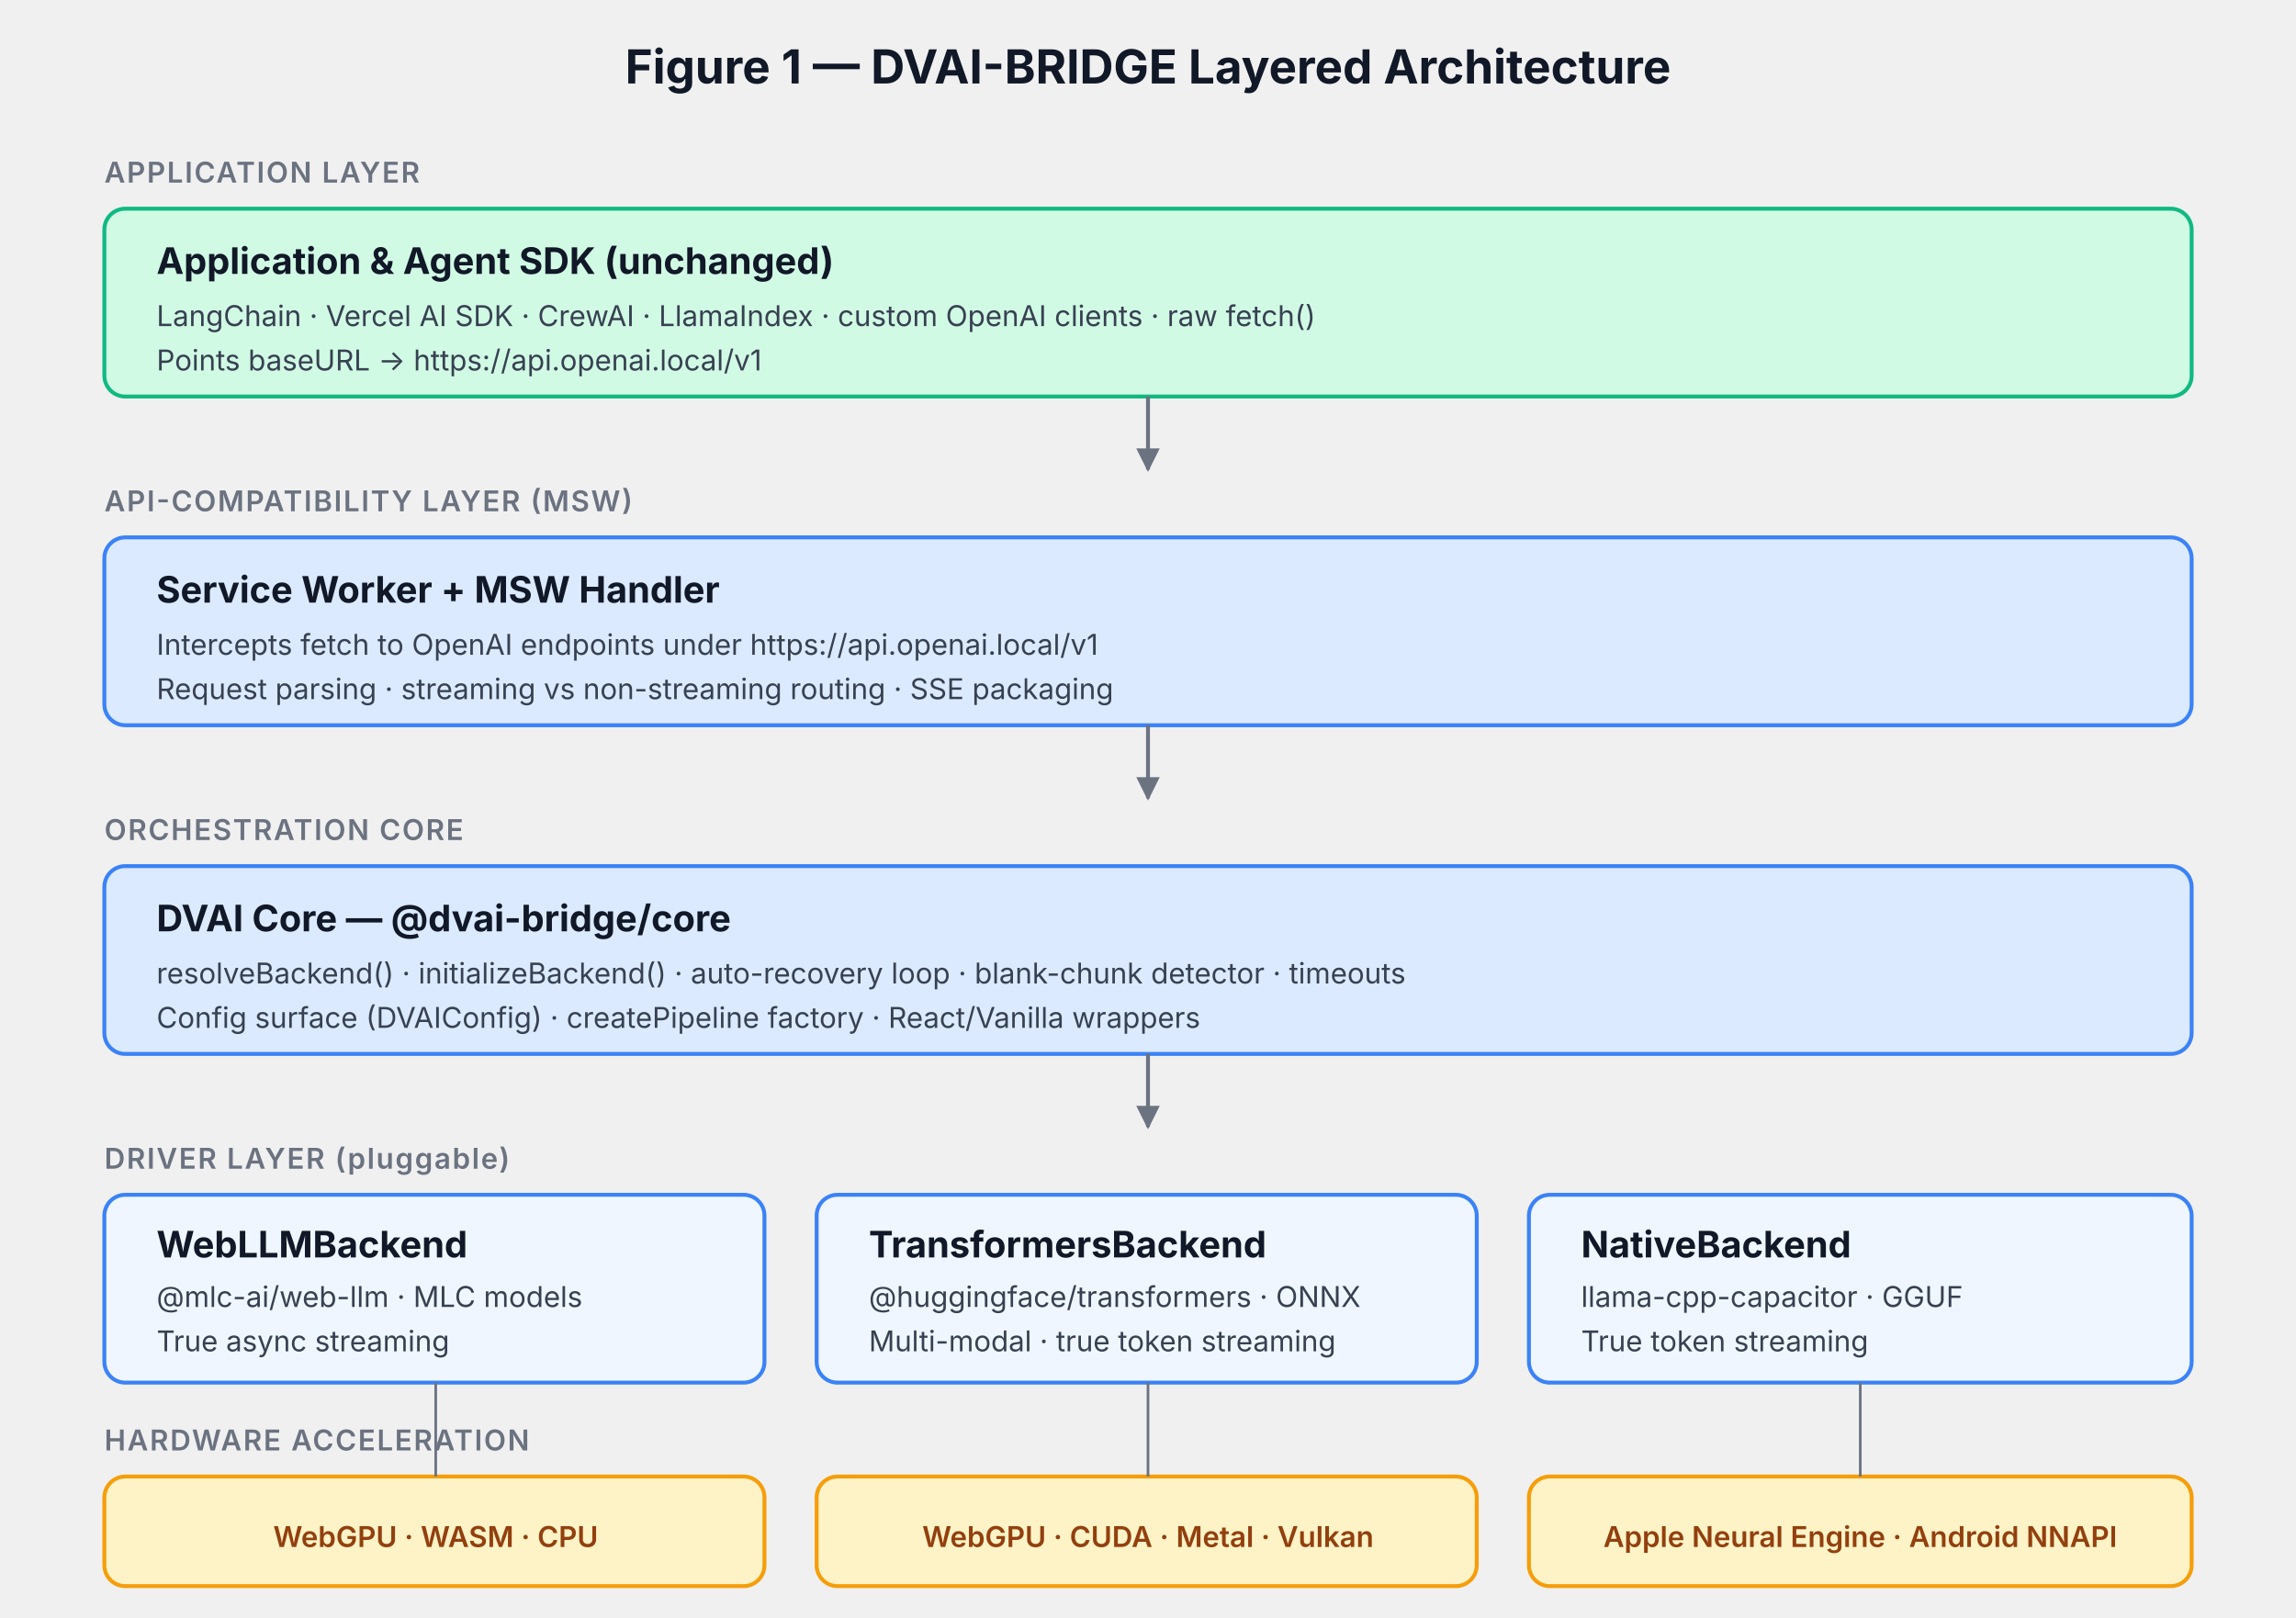
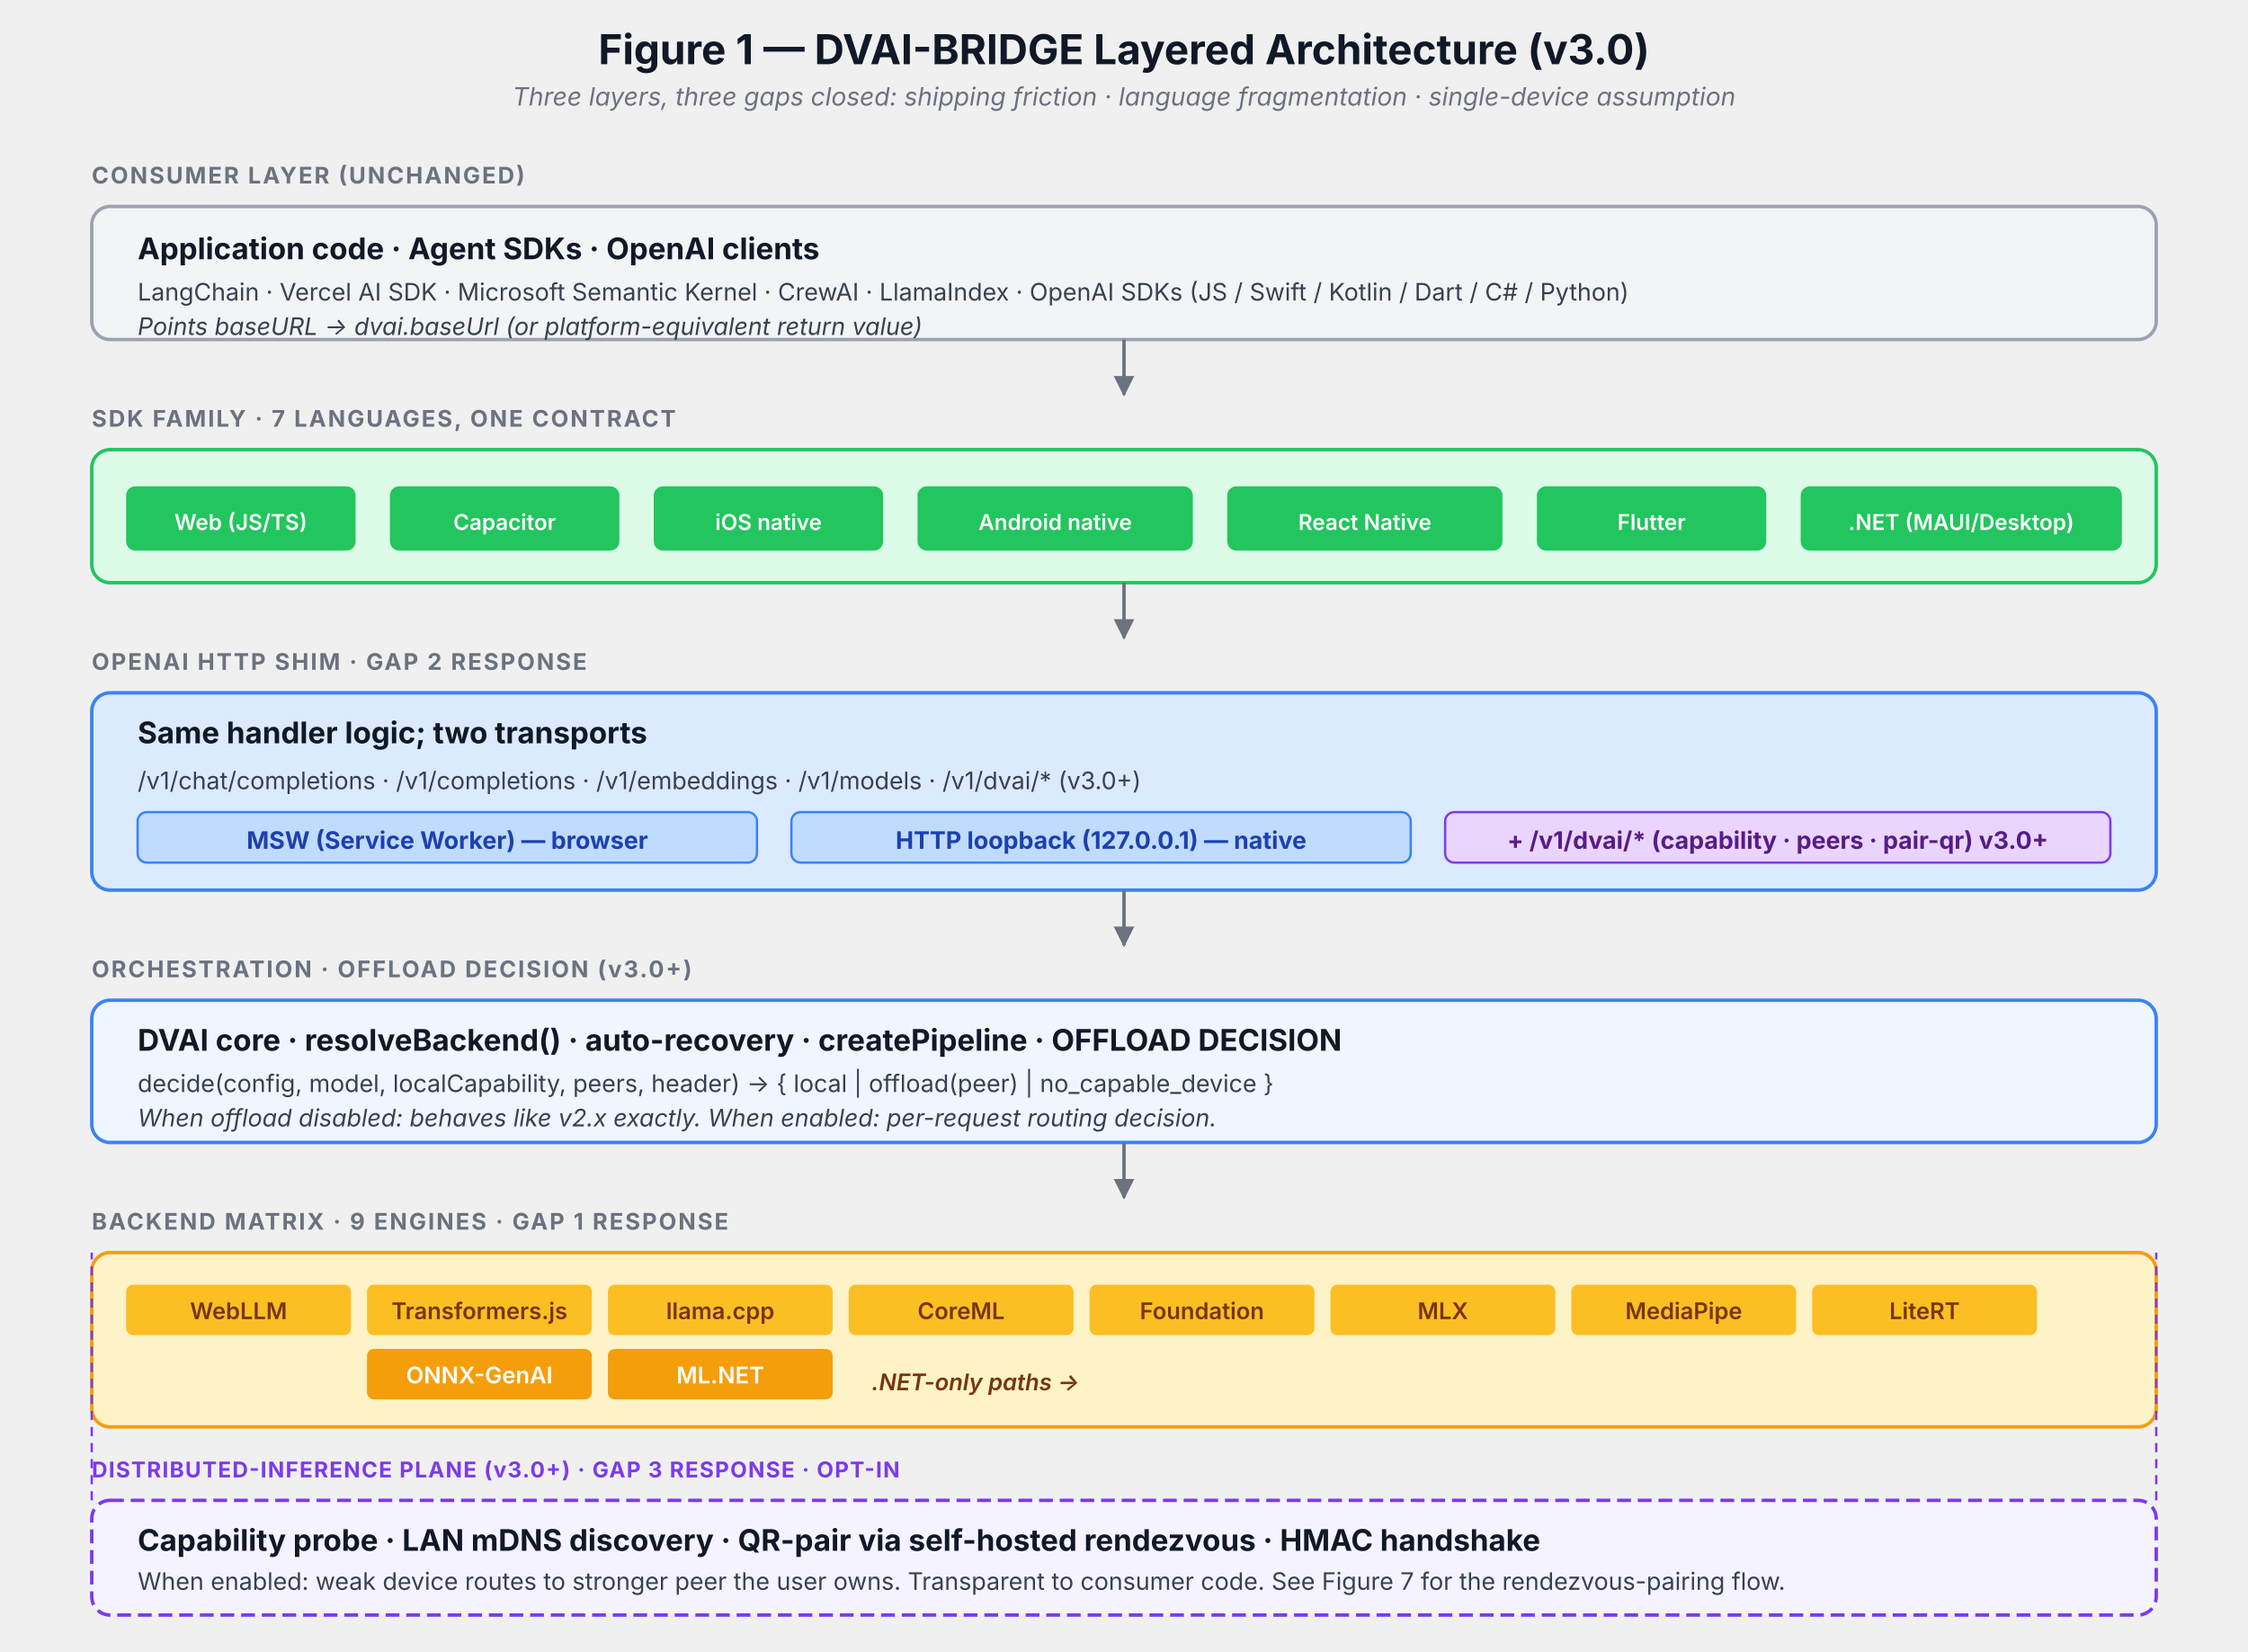
- <svg xmlns="http://www.w3.org/2000/svg" viewBox="0 0 880 620" font-family="system-ui, -apple-system, Segoe UI, sans-serif">
+ <svg xmlns="http://www.w3.org/2000/svg" viewBox="0 0 980 720" font-family="system-ui, -apple-system, Segoe UI, sans-serif">
  <defs>
    <marker id="arrow" viewBox="0 0 10 10" refX="9" refY="5" markerWidth="6" markerHeight="6" orient="auto-start-reverse">
      <path d="M 0 0 L 10 5 L 0 10 z" fill="#6B7280" />
    </marker>
+     <marker id="arrowDashed" viewBox="0 0 10 10" refX="9" refY="5" markerWidth="6" markerHeight="6" orient="auto-start-reverse">
+       <path d="M 0 0 L 10 5 L 0 10 z" fill="#7C3AED" />
+     </marker>
    <style>
-       .title {
-         font-size: 18px;
-         font-weight: 700;
-         fill: #111827;
-       }
- 
-       .layer-label {
-         font-size: 11px;
-         font-weight: 600;
-         fill: #6B7280;
-         letter-spacing: 0.6px;
-       }
- 
-       .box-title {
-         font-size: 14px;
-         font-weight: 700;
-         fill: #111827;
-       }
- 
-       .box-sub {
-         font-size: 11px;
-         fill: #374151;
-       }
- 
-       .hw-label {
-         font-size: 11px;
-         fill: #92400E;
-         font-weight: 600;
-       }
+       .title { font-size: 18px; font-weight: 700; fill: #111827; }
+       .subtitle { font-size: 11px; fill: #6B7280; font-style: italic; }
+       .layer-label { font-size: 10px; font-weight: 700; fill: #6B7280; letter-spacing: 0.8px; }
+       .box-title { font-size: 13px; font-weight: 700; fill: #111827; }
+       .box-sub { font-size: 10.5px; fill: #374151; }
+       .badge { font-size: 9.5px; font-weight: 600; fill: #ffffff; }
+       .v3-tag { font-size: 9.5px; font-weight: 700; fill: #7C3AED; letter-spacing: 0.5px; }
    </style>
  </defs>
-   <text x="440" y="32" class="title" text-anchor="middle">Figure 1 — DVAI-BRIDGE Layered Architecture</text>
-   <text x="40" y="70" class="layer-label">APPLICATION LAYER</text>
-   <rect x="40" y="80" width="800" height="72" rx="8" fill="#D1FAE5" stroke="#10B981" stroke-width="1.5" />
-   <text x="60" y="105" class="box-title">Application &amp; Agent SDK (unchanged)</text>
-   <text x="60" y="125" class="box-sub">LangChain · Vercel AI SDK · CrewAI · LlamaIndex · custom OpenAI clients · raw fetch()</text>
-   <text x="60" y="142" class="box-sub">Points baseURL → https://api.openai.local/v1</text>
-   <line x1="440" y1="152" x2="440" y2="180" stroke="#6B7280" stroke-width="1.5" marker-end="url(#arrow)" />
-   <text x="40" y="196" class="layer-label">API-COMPATIBILITY LAYER (MSW)</text>
-   <rect x="40" y="206" width="800" height="72" rx="8" fill="#DBEAFE" stroke="#3B82F6" stroke-width="1.5" />
-   <text x="60" y="231" class="box-title">Service Worker + MSW Handler</text>
-   <text x="60" y="251" class="box-sub">Intercepts fetch to OpenAI endpoints under https://api.openai.local/v1</text>
-   <text x="60" y="268" class="box-sub">Request parsing · streaming vs non-streaming routing · SSE packaging</text>
-   <line x1="440" y1="278" x2="440" y2="306" stroke="#6B7280" stroke-width="1.5" marker-end="url(#arrow)" />
-   <text x="40" y="322" class="layer-label">ORCHESTRATION CORE</text>
-   <rect x="40" y="332" width="800" height="72" rx="8" fill="#DBEAFE" stroke="#3B82F6" stroke-width="1.5" />
-   <text x="60" y="357" class="box-title">DVAI Core — @dvai-bridge/core</text>
-   <text x="60" y="377" class="box-sub">resolveBackend() · initializeBackend() · auto-recovery loop · blank-chunk detector · timeouts</text>
-   <text x="60" y="394" class="box-sub">Config surface (DVAIConfig) · createPipeline factory · React/Vanilla wrappers</text>
-   <line x1="440" y1="404" x2="440" y2="432" stroke="#6B7280" stroke-width="1.5" marker-end="url(#arrow)" />
-   <text x="40" y="448" class="layer-label">DRIVER LAYER (pluggable)</text>
-   <rect x="40" y="458" width="253" height="72" rx="8" fill="#EFF6FF" stroke="#3B82F6" stroke-width="1.5" />
-   <text x="60" y="482" class="box-title">WebLLMBackend</text>
-   <text x="60" y="501" class="box-sub">@mlc-ai/web-llm · MLC models</text>
-   <text x="60" y="518" class="box-sub">True async streaming</text>
-   <rect x="313" y="458" width="253" height="72" rx="8" fill="#EFF6FF" stroke="#3B82F6" stroke-width="1.5" />
-   <text x="333" y="482" class="box-title">TransformersBackend</text>
-   <text x="333" y="501" class="box-sub">@huggingface/transformers · ONNX</text>
-   <text x="333" y="518" class="box-sub">Multi-modal · true token streaming</text>
-   <rect x="586" y="458" width="254" height="72" rx="8" fill="#EFF6FF" stroke="#3B82F6" stroke-width="1.5" />
-   <text x="606" y="482" class="box-title">NativeBackend</text>
-   <text x="606" y="501" class="box-sub">llama-cpp-capacitor · GGUF</text>
-   <text x="606" y="518" class="box-sub">True token streaming</text>
-   <text x="40" y="556" class="layer-label">HARDWARE ACCELERATION</text>
-   <rect x="40" y="566" width="253" height="42" rx="8" fill="#FEF3C7" stroke="#F59E0B" stroke-width="1.5" />
-   <text x="167" y="593" class="hw-label" text-anchor="middle">WebGPU · WASM · CPU</text>
-   <rect x="313" y="566" width="253" height="42" rx="8" fill="#FEF3C7" stroke="#F59E0B" stroke-width="1.5" />
-   <text x="440" y="593" class="hw-label" text-anchor="middle">WebGPU · CUDA · Metal · Vulkan</text>
-   <rect x="586" y="566" width="254" height="42" rx="8" fill="#FEF3C7" stroke="#F59E0B" stroke-width="1.5" />
-   <text x="713" y="593" class="hw-label" text-anchor="middle">Apple Neural Engine · Android NNAPI</text>
-   <line x1="167" y1="530" x2="167" y2="566" stroke="#6B7280" stroke-width="1" />
-   <line x1="440" y1="530" x2="440" y2="566" stroke="#6B7280" stroke-width="1" />
-   <line x1="713" y1="530" x2="713" y2="566" stroke="#6B7280" stroke-width="1" />
+   <text x="490" y="28" class="title" text-anchor="middle">Figure 1 — DVAI-BRIDGE Layered Architecture (v3.0)</text>
+   <text x="490" y="46" class="subtitle" text-anchor="middle">Three layers, three gaps closed: shipping friction · language fragmentation · single-device assumption</text>
+   <text x="40" y="80" class="layer-label">CONSUMER LAYER (UNCHANGED)</text>
+   <rect x="40" y="90" width="900" height="58" rx="8" fill="#F3F4F6" stroke="#9CA3AF" stroke-width="1.5" />
+   <text x="60" y="113" class="box-title">Application code · Agent SDKs · OpenAI clients</text>
+   <text x="60" y="131" class="box-sub">LangChain · Vercel AI SDK · Microsoft Semantic Kernel · CrewAI · LlamaIndex · OpenAI SDKs (JS / Swift / Kotlin / Dart / C# / Python)</text>
+   <text x="60" y="146" class="box-sub" font-style="italic">Points baseURL → dvai.baseUrl  (or platform-equivalent return value)</text>
+   <line x1="490" y1="148" x2="490" y2="172" stroke="#6B7280" stroke-width="1.5" marker-end="url(#arrow)" />
+   <text x="40" y="186" class="layer-label">SDK FAMILY · 7 LANGUAGES, ONE CONTRACT</text>
+   <rect x="40" y="196" width="900" height="58" rx="8" fill="#DCFCE7" stroke="#22C55E" stroke-width="1.5" />
+   <g font-size="10.5" fill="#166534" font-weight="600">
+     <rect x="55" y="212" width="100" height="28" rx="4" fill="#22C55E" />
+     <text x="105" y="231" text-anchor="middle" class="badge">Web (JS/TS)</text>
+     <rect x="170" y="212" width="100" height="28" rx="4" fill="#22C55E" />
+     <text x="220" y="231" text-anchor="middle" class="badge">Capacitor</text>
+     <rect x="285" y="212" width="100" height="28" rx="4" fill="#22C55E" />
+     <text x="335" y="231" text-anchor="middle" class="badge">iOS native</text>
+     <rect x="400" y="212" width="120" height="28" rx="4" fill="#22C55E" />
+     <text x="460" y="231" text-anchor="middle" class="badge">Android native</text>
+     <rect x="535" y="212" width="120" height="28" rx="4" fill="#22C55E" />
+     <text x="595" y="231" text-anchor="middle" class="badge">React Native</text>
+     <rect x="670" y="212" width="100" height="28" rx="4" fill="#22C55E" />
+     <text x="720" y="231" text-anchor="middle" class="badge">Flutter</text>
+     <rect x="785" y="212" width="140" height="28" rx="4" fill="#22C55E" />
+     <text x="855" y="231" text-anchor="middle" class="badge">.NET (MAUI/Desktop)</text>
+   </g>
+   <line x1="490" y1="254" x2="490" y2="278" stroke="#6B7280" stroke-width="1.5" marker-end="url(#arrow)" />
+   <text x="40" y="292" class="layer-label">OPENAI HTTP SHIM · GAP 2 RESPONSE</text>
+   <rect x="40" y="302" width="900" height="86" rx="8" fill="#DBEAFE" stroke="#3B82F6" stroke-width="1.5" />
+   <text x="60" y="324" class="box-title">Same handler logic; two transports</text>
+   <text x="60" y="344" class="box-sub">/v1/chat/completions · /v1/completions · /v1/embeddings · /v1/models · /v1/dvai/* (v3.0+)</text>
+   <g font-size="10.5">
+     <rect x="60" y="354" width="270" height="22" rx="4" fill="#BFDBFE" stroke="#3B82F6" stroke-width="1" />
+     <text x="195" y="370" text-anchor="middle" fill="#1E40AF" font-weight="700">MSW (Service Worker) — browser</text>
+     <rect x="345" y="354" width="270" height="22" rx="4" fill="#BFDBFE" stroke="#3B82F6" stroke-width="1" />
+     <text x="480" y="370" text-anchor="middle" fill="#1E40AF" font-weight="700">HTTP loopback (127.0.0.1) — native</text>
+     <rect x="630" y="354" width="290" height="22" rx="4" fill="#E9D5FF" stroke="#7C3AED" stroke-width="1" />
+     <text x="775" y="370" text-anchor="middle" fill="#581C87" font-weight="700">+ /v1/dvai/* (capability · peers · pair-qr)  v3.0+</text>
+   </g>
+   <line x1="490" y1="388" x2="490" y2="412" stroke="#6B7280" stroke-width="1.5" marker-end="url(#arrow)" />
+   <text x="40" y="426" class="layer-label">ORCHESTRATION · OFFLOAD DECISION (v3.0+)</text>
+   <rect x="40" y="436" width="900" height="62" rx="8" fill="#EFF6FF" stroke="#3B82F6" stroke-width="1.5" />
+   <text x="60" y="458" class="box-title">DVAI core · resolveBackend() · auto-recovery · createPipeline · OFFLOAD DECISION</text>
+   <text x="60" y="476" class="box-sub">decide(config, model, localCapability, peers, header) → { local | offload(peer) | no_capable_device }</text>
+   <text x="60" y="491" class="box-sub" font-style="italic">When offload disabled: behaves like v2.x exactly. When enabled: per-request routing decision.</text>
+   <line x1="490" y1="498" x2="490" y2="522" stroke="#6B7280" stroke-width="1.5" marker-end="url(#arrow)" />
+   <text x="40" y="536" class="layer-label">BACKEND MATRIX · 9 ENGINES · GAP 1 RESPONSE</text>
+   <rect x="40" y="546" width="900" height="76" rx="8" fill="#FEF3C7" stroke="#F59E0B" stroke-width="1.5" />
+   <g font-size="10" fill="#78350F" font-weight="600">
+     <rect x="55" y="560" width="98" height="22" rx="3" fill="#FBBF24" />
+     <text x="104" y="575" text-anchor="middle">WebLLM</text>
+     <rect x="160" y="560" width="98" height="22" rx="3" fill="#FBBF24" />
+     <text x="209" y="575" text-anchor="middle">Transformers.js</text>
+     <rect x="265" y="560" width="98" height="22" rx="3" fill="#FBBF24" />
+     <text x="314" y="575" text-anchor="middle">llama.cpp</text>
+     <rect x="370" y="560" width="98" height="22" rx="3" fill="#FBBF24" />
+     <text x="419" y="575" text-anchor="middle">CoreML</text>
+     <rect x="475" y="560" width="98" height="22" rx="3" fill="#FBBF24" />
+     <text x="524" y="575" text-anchor="middle">Foundation</text>
+     <rect x="580" y="560" width="98" height="22" rx="3" fill="#FBBF24" />
+     <text x="629" y="575" text-anchor="middle">MLX</text>
+     <rect x="685" y="560" width="98" height="22" rx="3" fill="#FBBF24" />
+     <text x="734" y="575" text-anchor="middle">MediaPipe</text>
+     <rect x="790" y="560" width="98" height="22" rx="3" fill="#FBBF24" />
+     <text x="839" y="575" text-anchor="middle">LiteRT</text>
+     <rect x="160" y="588" width="98" height="22" rx="3" fill="#F59E0B" />
+     <text x="209" y="603" text-anchor="middle" fill="#ffffff">ONNX-GenAI</text>
+     <rect x="265" y="588" width="98" height="22" rx="3" fill="#F59E0B" />
+     <text x="314" y="603" text-anchor="middle" fill="#ffffff">ML.NET</text>
+     <text x="380" y="606" fill="#78350F" font-style="italic">.NET-only paths →</text>
+   </g>
+   <text x="40" y="644" class="v3-tag">DISTRIBUTED-INFERENCE PLANE (v3.0+) · GAP 3 RESPONSE · OPT-IN</text>
+   <rect x="40" y="654" width="900" height="50" rx="8" fill="#F5F3FF" stroke="#7C3AED" stroke-width="1.5" stroke-dasharray="6 3" />
+   <text x="60" y="676" class="box-title" fill="#581C87">Capability probe · LAN mDNS discovery · QR-pair via self-hosted rendezvous · HMAC handshake</text>
+   <text x="60" y="693" class="box-sub" fill="#374151">When enabled: weak device routes to stronger peer the user owns. Transparent to consumer code. See Figure 7 for the rendezvous-pairing flow.</text>
+   <line x1="40" y1="654" x2="40" y2="546" stroke="#7C3AED" stroke-width="1" stroke-dasharray="4 3" />
+   <line x1="940" y1="654" x2="940" y2="546" stroke="#7C3AED" stroke-width="1" stroke-dasharray="4 3" />
</svg>
